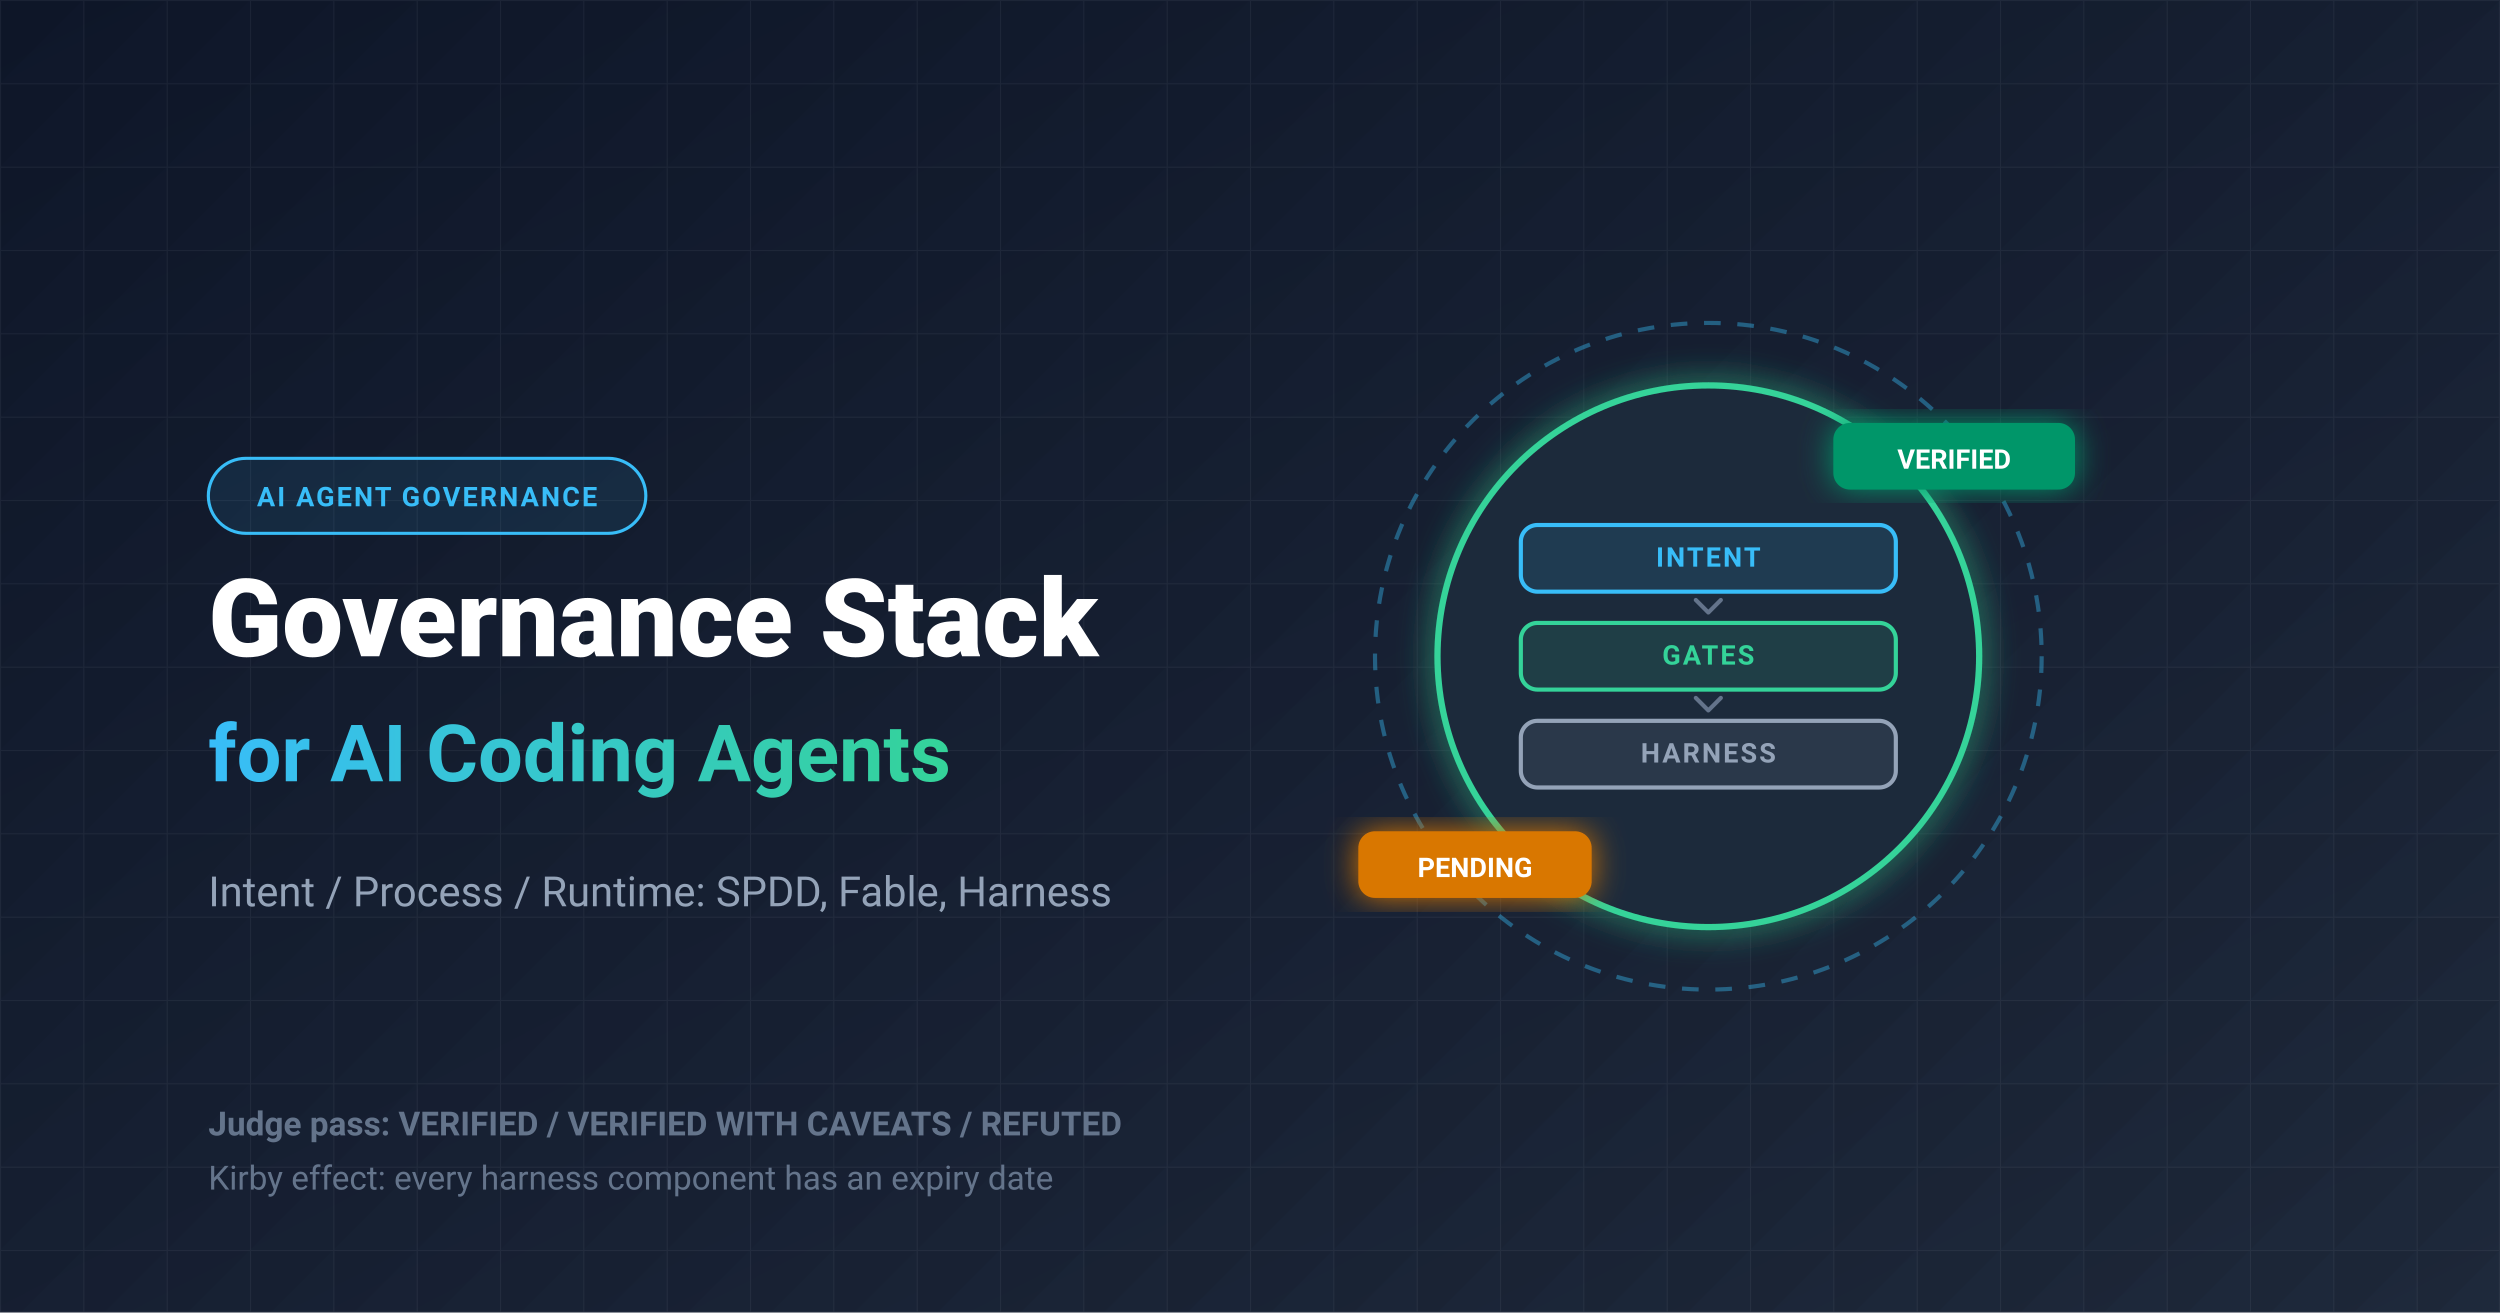
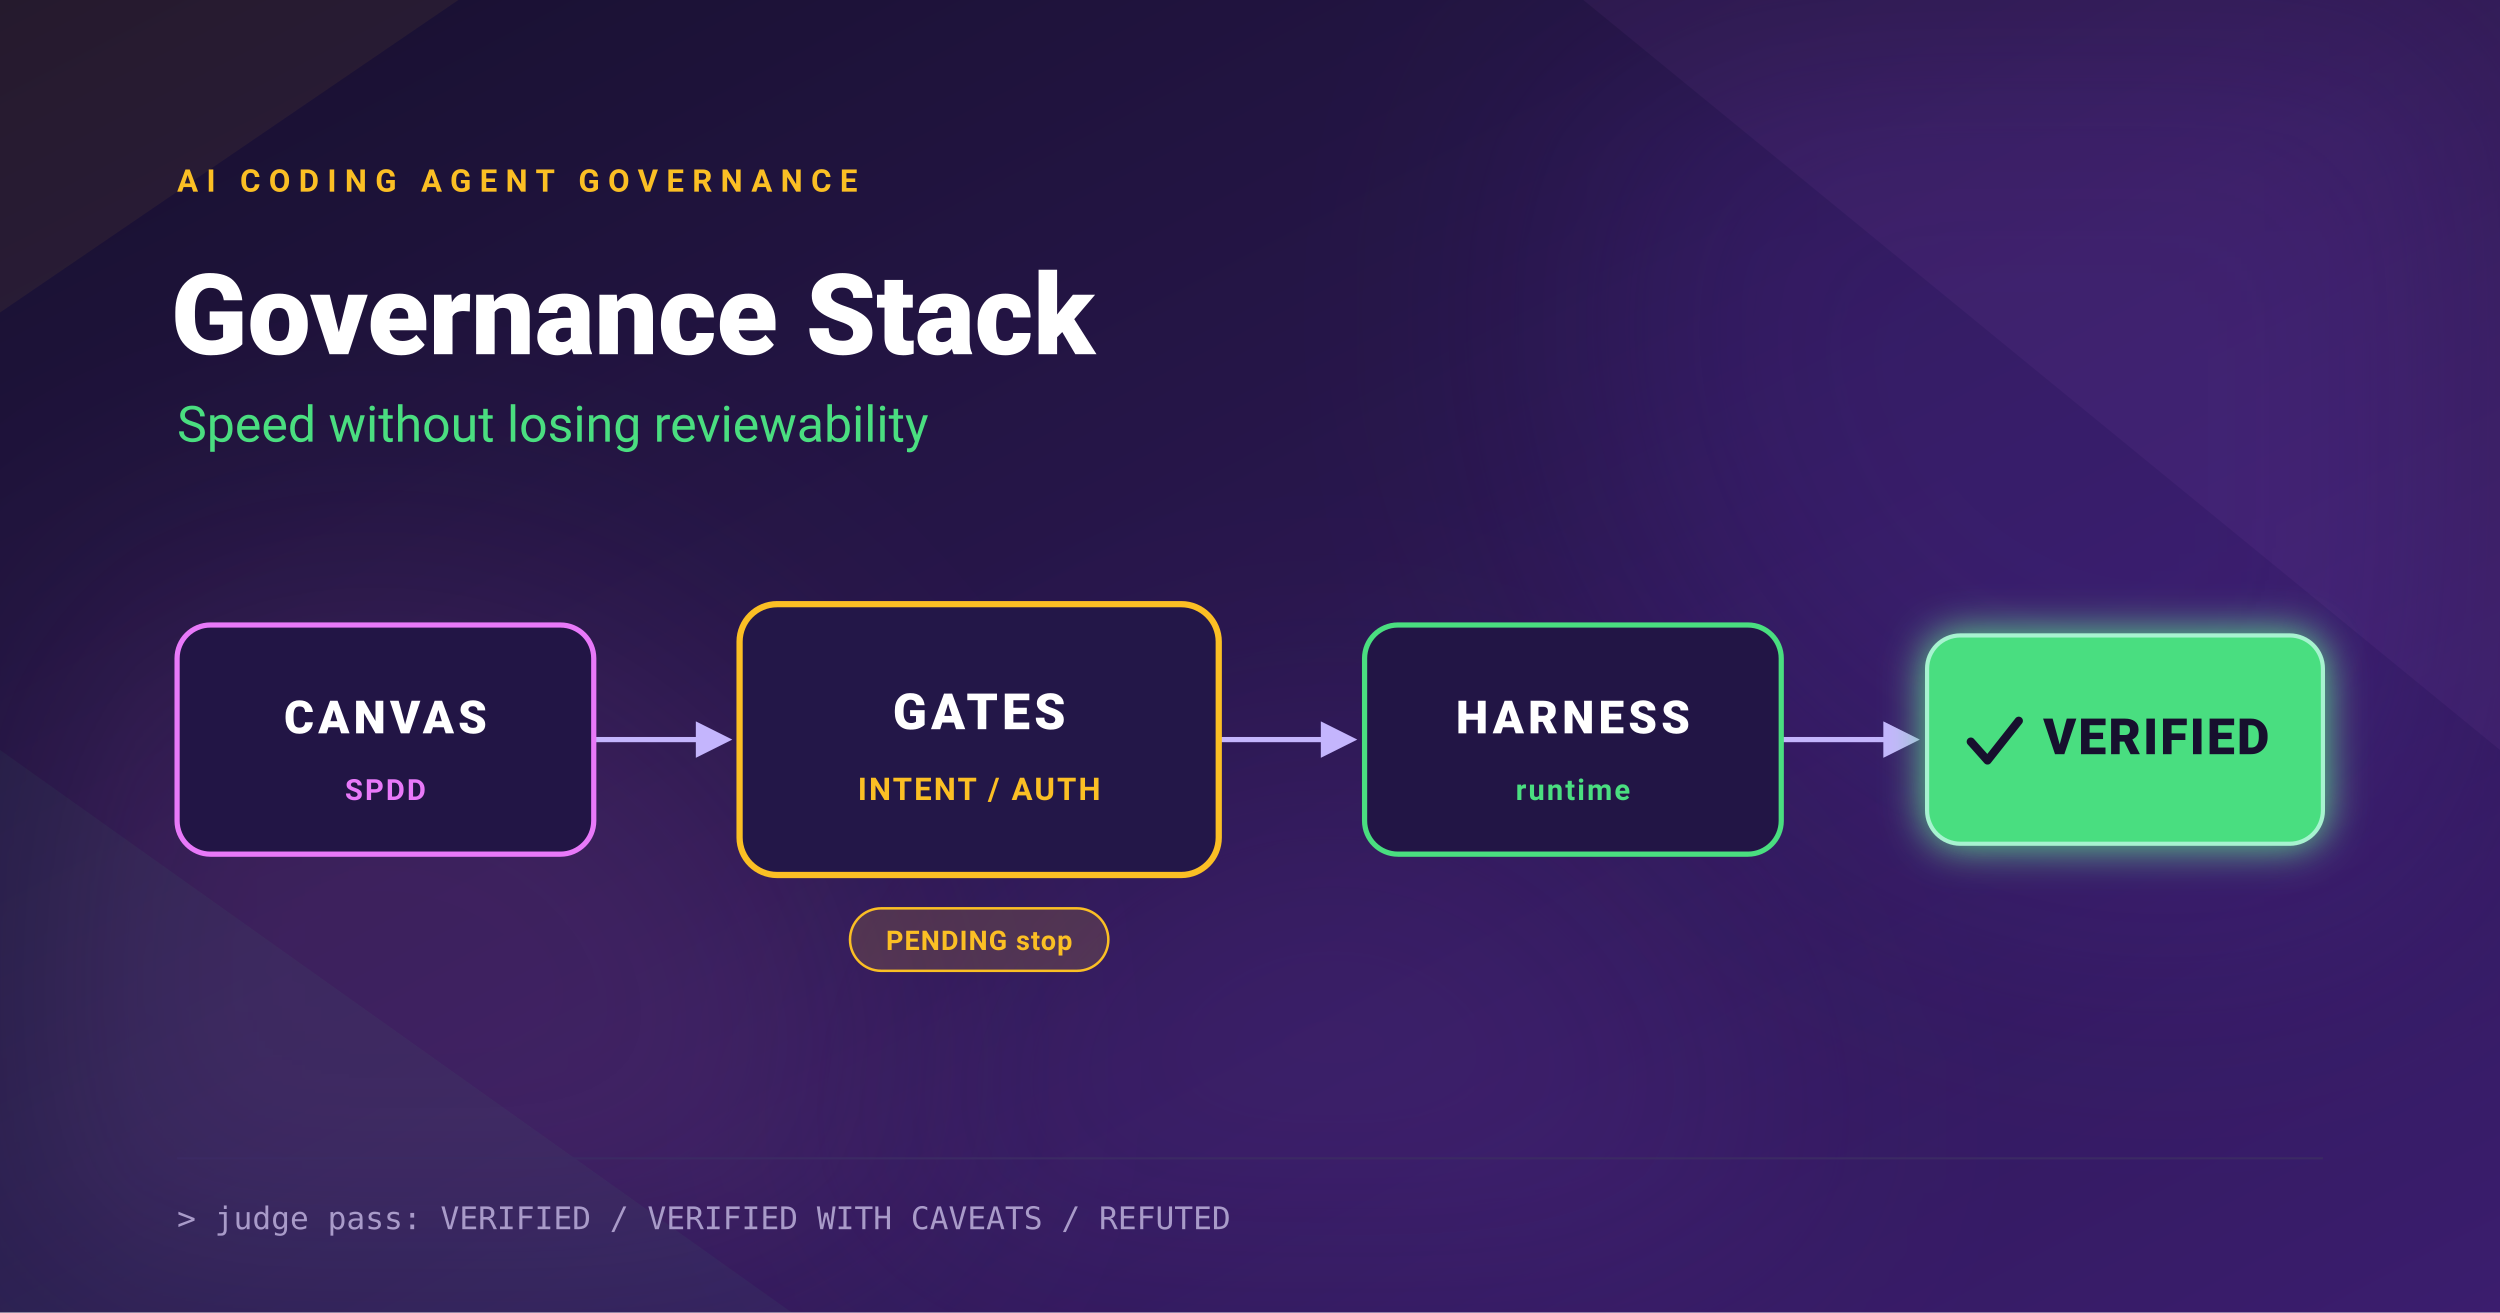
<svg xmlns="http://www.w3.org/2000/svg" viewBox="0 0 1200 630" width="100%" height="100%">
  <defs>
-     <linearGradient id="bg" x1="0%" y1="0%" x2="100%" y2="100%">
-       <stop offset="0%" stop-color="#0f172a" />
-       <stop offset="100%" stop-color="#1e293b" />
+     <linearGradient id="vbg" x1="0%" y1="0%" x2="100%" y2="100%">
+       <stop offset="0%" stop-color="#17102e" />
+       <stop offset="100%" stop-color="#3b1d6e" />
    </linearGradient>
-     <linearGradient id="accent" x1="0%" y1="0%" x2="100%" y2="0%">
-       <stop offset="0%" stop-color="#38bdf8" />
-       <stop offset="100%" stop-color="#34d399" />
-     </linearGradient>
-     <filter id="glow" x="-20%" y="-20%" width="140%" height="140%">
-       <feGaussianBlur stdDeviation="8" result="blur" />
-       <feComposite in="SourceGraphic" in2="blur" operator="over" />
+     <marker id="flowArrow" viewBox="0 0 10 10" refX="8" refY="5" markerWidth="7" markerHeight="7" orient="auto-start-reverse">
+       <path d="M 0 0 L 10 5 L 0 10 z" fill="#c4b5fd" />
+     </marker>
+     <filter id="softBlur" x="-50%" y="-50%" width="200%" height="200%">
+       <feGaussianBlur stdDeviation="70" />
+     </filter>
+     <filter id="verdictGlow" x="-40%" y="-40%" width="180%" height="180%">
+       <feGaussianBlur stdDeviation="10" result="b" />
+       <feComposite in="SourceGraphic" in2="b" operator="over" />
    </filter>
  </defs>
-   <rect width="1200" height="630" fill="url(#bg)" />
-   <g opacity="0.05" stroke="#ffffff" stroke-width="1">
-     <pattern id="grid" width="40" height="40" patternUnits="userSpaceOnUse">
-       <path d="M 40 0 L 0 0 0 40" />
-     </pattern>
-     <rect width="1200" height="630" fill="url(#grid)" />
-   </g>
-   <g transform="translate(100, 220)">
-     <rect x="0" y="0" width="210" height="36" rx="18" fill="#38bdf8" fill-opacity="0.1" stroke="#38bdf8" stroke-width="1.5" />
-     <text x="105" y="23" font-family="-apple-system, BlinkMacSystemFont, 'Segoe UI', Roboto, sans-serif" font-size="13" font-weight="600" fill="#38bdf8" text-anchor="middle" letter-spacing="1">AI AGENT GOVERNANCE</text>
-     <text x="0" y="95" font-family="-apple-system, BlinkMacSystemFont, 'Segoe UI', Roboto, sans-serif" font-size="52" font-weight="800" fill="#ffffff">Governance Stack</text>
-     <text x="0" y="155" font-family="-apple-system, BlinkMacSystemFont, 'Segoe UI', Roboto, sans-serif" font-size="38" font-weight="700" fill="url(#accent)">for AI Coding Agents</text>
-     <text x="0" y="215" font-family="-apple-system, BlinkMacSystemFont, 'Segoe UI', Roboto, sans-serif" font-size="20" fill="#94a3b8">Intent / Process / Runtime: SPDD, Fable, Harness</text>
-   </g>
-   <g transform="translate(100, 545)">
-     <text x="0" y="0" font-family="-apple-system, BlinkMacSystemFont, 'Segoe UI', Roboto, sans-serif" font-size="16" font-weight="600" fill="#64748b">Judge pass: VERIFIED / VERIFIED WITH CAVEATS / REFUTED</text>
-     <text x="0" y="26" font-family="-apple-system, BlinkMacSystemFont, 'Segoe UI', Roboto, sans-serif" font-size="16" fill="#64748b">Kirby effect: every harness component has an expiry date</text>
-   </g>
-   <g transform="translate(820, 315)">
-     <circle r="160" fill="none" stroke="#38bdf8" stroke-width="2" stroke-dasharray="8 8" opacity="0.4" />
-     <circle r="130" fill="#1e293b" stroke="#34d399" stroke-width="3" filter="url(#glow)" />
-     <rect x="-90" y="-63" width="180" height="32" rx="8" fill="#38bdf8" fill-opacity="0.12" stroke="#38bdf8" stroke-width="2" />
-     <text x="0" y="-43" font-family="-apple-system, BlinkMacSystemFont, 'Segoe UI', Roboto, sans-serif" font-size="13" font-weight="700" fill="#38bdf8" text-anchor="middle" letter-spacing="1">INTENT</text>
-     <path d="M -6 -27 L 0 -21 L 6 -27" fill="none" stroke="#64748b" stroke-width="2" stroke-linecap="round" stroke-linejoin="round" />
-     <rect x="-90" y="-16" width="180" height="32" rx="8" fill="#34d399" fill-opacity="0.12" stroke="#34d399" stroke-width="2" />
-     <text x="0" y="4" font-family="-apple-system, BlinkMacSystemFont, 'Segoe UI', Roboto, sans-serif" font-size="13" font-weight="700" fill="#34d399" text-anchor="middle" letter-spacing="1">GATES</text>
-     <path d="M -6 20 L 0 26 L 6 20" fill="none" stroke="#64748b" stroke-width="2" stroke-linecap="round" stroke-linejoin="round" />
-     <rect x="-90" y="31" width="180" height="32" rx="8" fill="#94a3b8" fill-opacity="0.12" stroke="#94a3b8" stroke-width="2" />
-     <text x="0" y="51" font-family="-apple-system, BlinkMacSystemFont, 'Segoe UI', Roboto, sans-serif" font-size="13" font-weight="700" fill="#94a3b8" text-anchor="middle" letter-spacing="1">HARNESS</text>
-     <g transform="translate(118, -96)">
-       <rect x="-58" y="-16" width="116" height="32" rx="8" fill="#059669" filter="url(#glow)" />
-       <text x="0" y="6" font-family="-apple-system, BlinkMacSystemFont, 'Segoe UI', Roboto, sans-serif" font-size="13" font-weight="700" fill="#ffffff" text-anchor="middle">VERIFIED</text>
-     </g>
-     <g transform="translate(-112, 100)">
-       <rect x="-56" y="-16" width="112" height="32" rx="8" fill="#d97706" filter="url(#glow)" />
-       <text x="0" y="6" font-family="-apple-system, BlinkMacSystemFont, 'Segoe UI', Roboto, sans-serif" font-size="13" font-weight="700" fill="#ffffff" text-anchor="middle">PENDING</text>
-     </g>
-   </g>
+   <rect width="1200" height="630" fill="url(#vbg)" />
+   <circle cx="180" cy="520" r="240" fill="#e879f9" opacity="0.12" filter="url(#softBlur)" />
+   <circle cx="1040" cy="150" r="280" fill="#7c3aed" opacity="0.15" filter="url(#softBlur)" />
+   <circle cx="640" cy="560" r="200" fill="#a855f7" opacity="0.10" filter="url(#softBlur)" />
+   <polygon points="1200,0 760,0 1200,360" fill="#e879f9" opacity="0.05" />
+   <polygon points="0,630 0,360 380,630" fill="#4ade80" opacity="0.05" />
+   <polygon points="0,0 0,150 220,0" fill="#fbbf24" opacity="0.06" />
+   <text x="85" y="92" font-family="-apple-system, BlinkMacSystemFont, 'Segoe UI', Roboto, Helvetica, Arial, sans-serif" font-size="15" font-weight="700" letter-spacing="4" fill="#fbbf24">AI CODING AGENT GOVERNANCE</text>
+   <text x="82" y="170" font-family="-apple-system, BlinkMacSystemFont, 'Segoe UI', Roboto, Helvetica, Arial, sans-serif" font-size="54" font-weight="800" fill="#ffffff">Governance Stack</text>
+   <text x="85" y="212" font-family="-apple-system, BlinkMacSystemFont, 'Segoe UI', Roboto, Helvetica, Arial, sans-serif" font-size="24" fill="#4ade80">Speed without losing reviewability</text>
+   <line x1="285" y1="355" x2="348" y2="355" stroke="#c4b5fd" stroke-width="2.5" marker-end="url(#flowArrow)" />
+   <line x1="585" y1="355" x2="648" y2="355" stroke="#c4b5fd" stroke-width="2.5" marker-end="url(#flowArrow)" />
+   <line x1="855" y1="355" x2="918" y2="355" stroke="#c4b5fd" stroke-width="2.5" marker-end="url(#flowArrow)" />
+   <rect x="85" y="300" width="200" height="110" rx="16" fill="#221545" stroke="#e879f9" stroke-width="2.5" />
+   <text x="185" y="352" font-family="-apple-system, BlinkMacSystemFont, 'Segoe UI', Roboto, Helvetica, Arial, sans-serif" font-size="22" font-weight="800" letter-spacing="2" fill="#ffffff" text-anchor="middle">CANVAS</text>
+   <text x="185" y="384" font-family="-apple-system, BlinkMacSystemFont, 'Segoe UI', Roboto, Helvetica, Arial, sans-serif" font-size="14" font-weight="600" letter-spacing="1" fill="#e879f9" text-anchor="middle">SPDD</text>
+   <rect x="355" y="290" width="230" height="130" rx="18" fill="#231748" stroke="#fbbf24" stroke-width="3" />
+   <text x="470" y="350" font-family="-apple-system, BlinkMacSystemFont, 'Segoe UI', Roboto, Helvetica, Arial, sans-serif" font-size="24" font-weight="800" letter-spacing="2" fill="#ffffff" text-anchor="middle">GATES</text>
+   <text x="470" y="384" font-family="-apple-system, BlinkMacSystemFont, 'Segoe UI', Roboto, Helvetica, Arial, sans-serif" font-size="15" font-weight="600" letter-spacing="1" fill="#fbbf24" text-anchor="middle">INTENT / AUTH</text>
+   <rect x="408" y="436" width="124" height="30" rx="15" fill="#fbbf24" fill-opacity="0.15" stroke="#fbbf24" stroke-width="1.2" />
+   <text x="470" y="456" font-family="-apple-system, BlinkMacSystemFont, 'Segoe UI', Roboto, Helvetica, Arial, sans-serif" font-size="13" font-weight="700" letter-spacing="0.5" fill="#fbbf24" text-anchor="middle">PENDING stop</text>
+   <rect x="655" y="300" width="200" height="110" rx="16" fill="#221545" stroke="#4ade80" stroke-width="2.5" />
+   <text x="755" y="352" font-family="-apple-system, BlinkMacSystemFont, 'Segoe UI', Roboto, Helvetica, Arial, sans-serif" font-size="22" font-weight="800" letter-spacing="2" fill="#ffffff" text-anchor="middle">HARNESS</text>
+   <text x="755" y="384" font-family="-apple-system, BlinkMacSystemFont, 'Segoe UI', Roboto, Helvetica, Arial, sans-serif" font-size="14" font-weight="600" letter-spacing="1" fill="#4ade80" text-anchor="middle">runtime</text>
+   <rect x="925" y="305" width="190" height="100" rx="16" fill="#4ade80" stroke="#a7f3d0" stroke-width="2" filter="url(#verdictGlow)" />
+   <path d="M 946 356 l 8 9 l 15 -19" fill="none" stroke="#17102e" stroke-width="4" stroke-linecap="round" stroke-linejoin="round" />
+   <text x="1035" y="362" font-family="-apple-system, BlinkMacSystemFont, 'Segoe UI', Roboto, Helvetica, Arial, sans-serif" font-size="24" font-weight="800" letter-spacing="1" fill="#17102e" text-anchor="middle">VERIFIED</text>
+   <line x1="85" y1="556" x2="1115" y2="556" stroke="#3b2a63" stroke-width="1" />
+   <text x="85" y="590" font-family="'SF Mono', Menlo, Consolas, monospace" font-size="15" fill="#a99bc9">&gt; judge pass: VERIFIED / VERIFIED WITH CAVEATS / REFUTED</text>
</svg>
